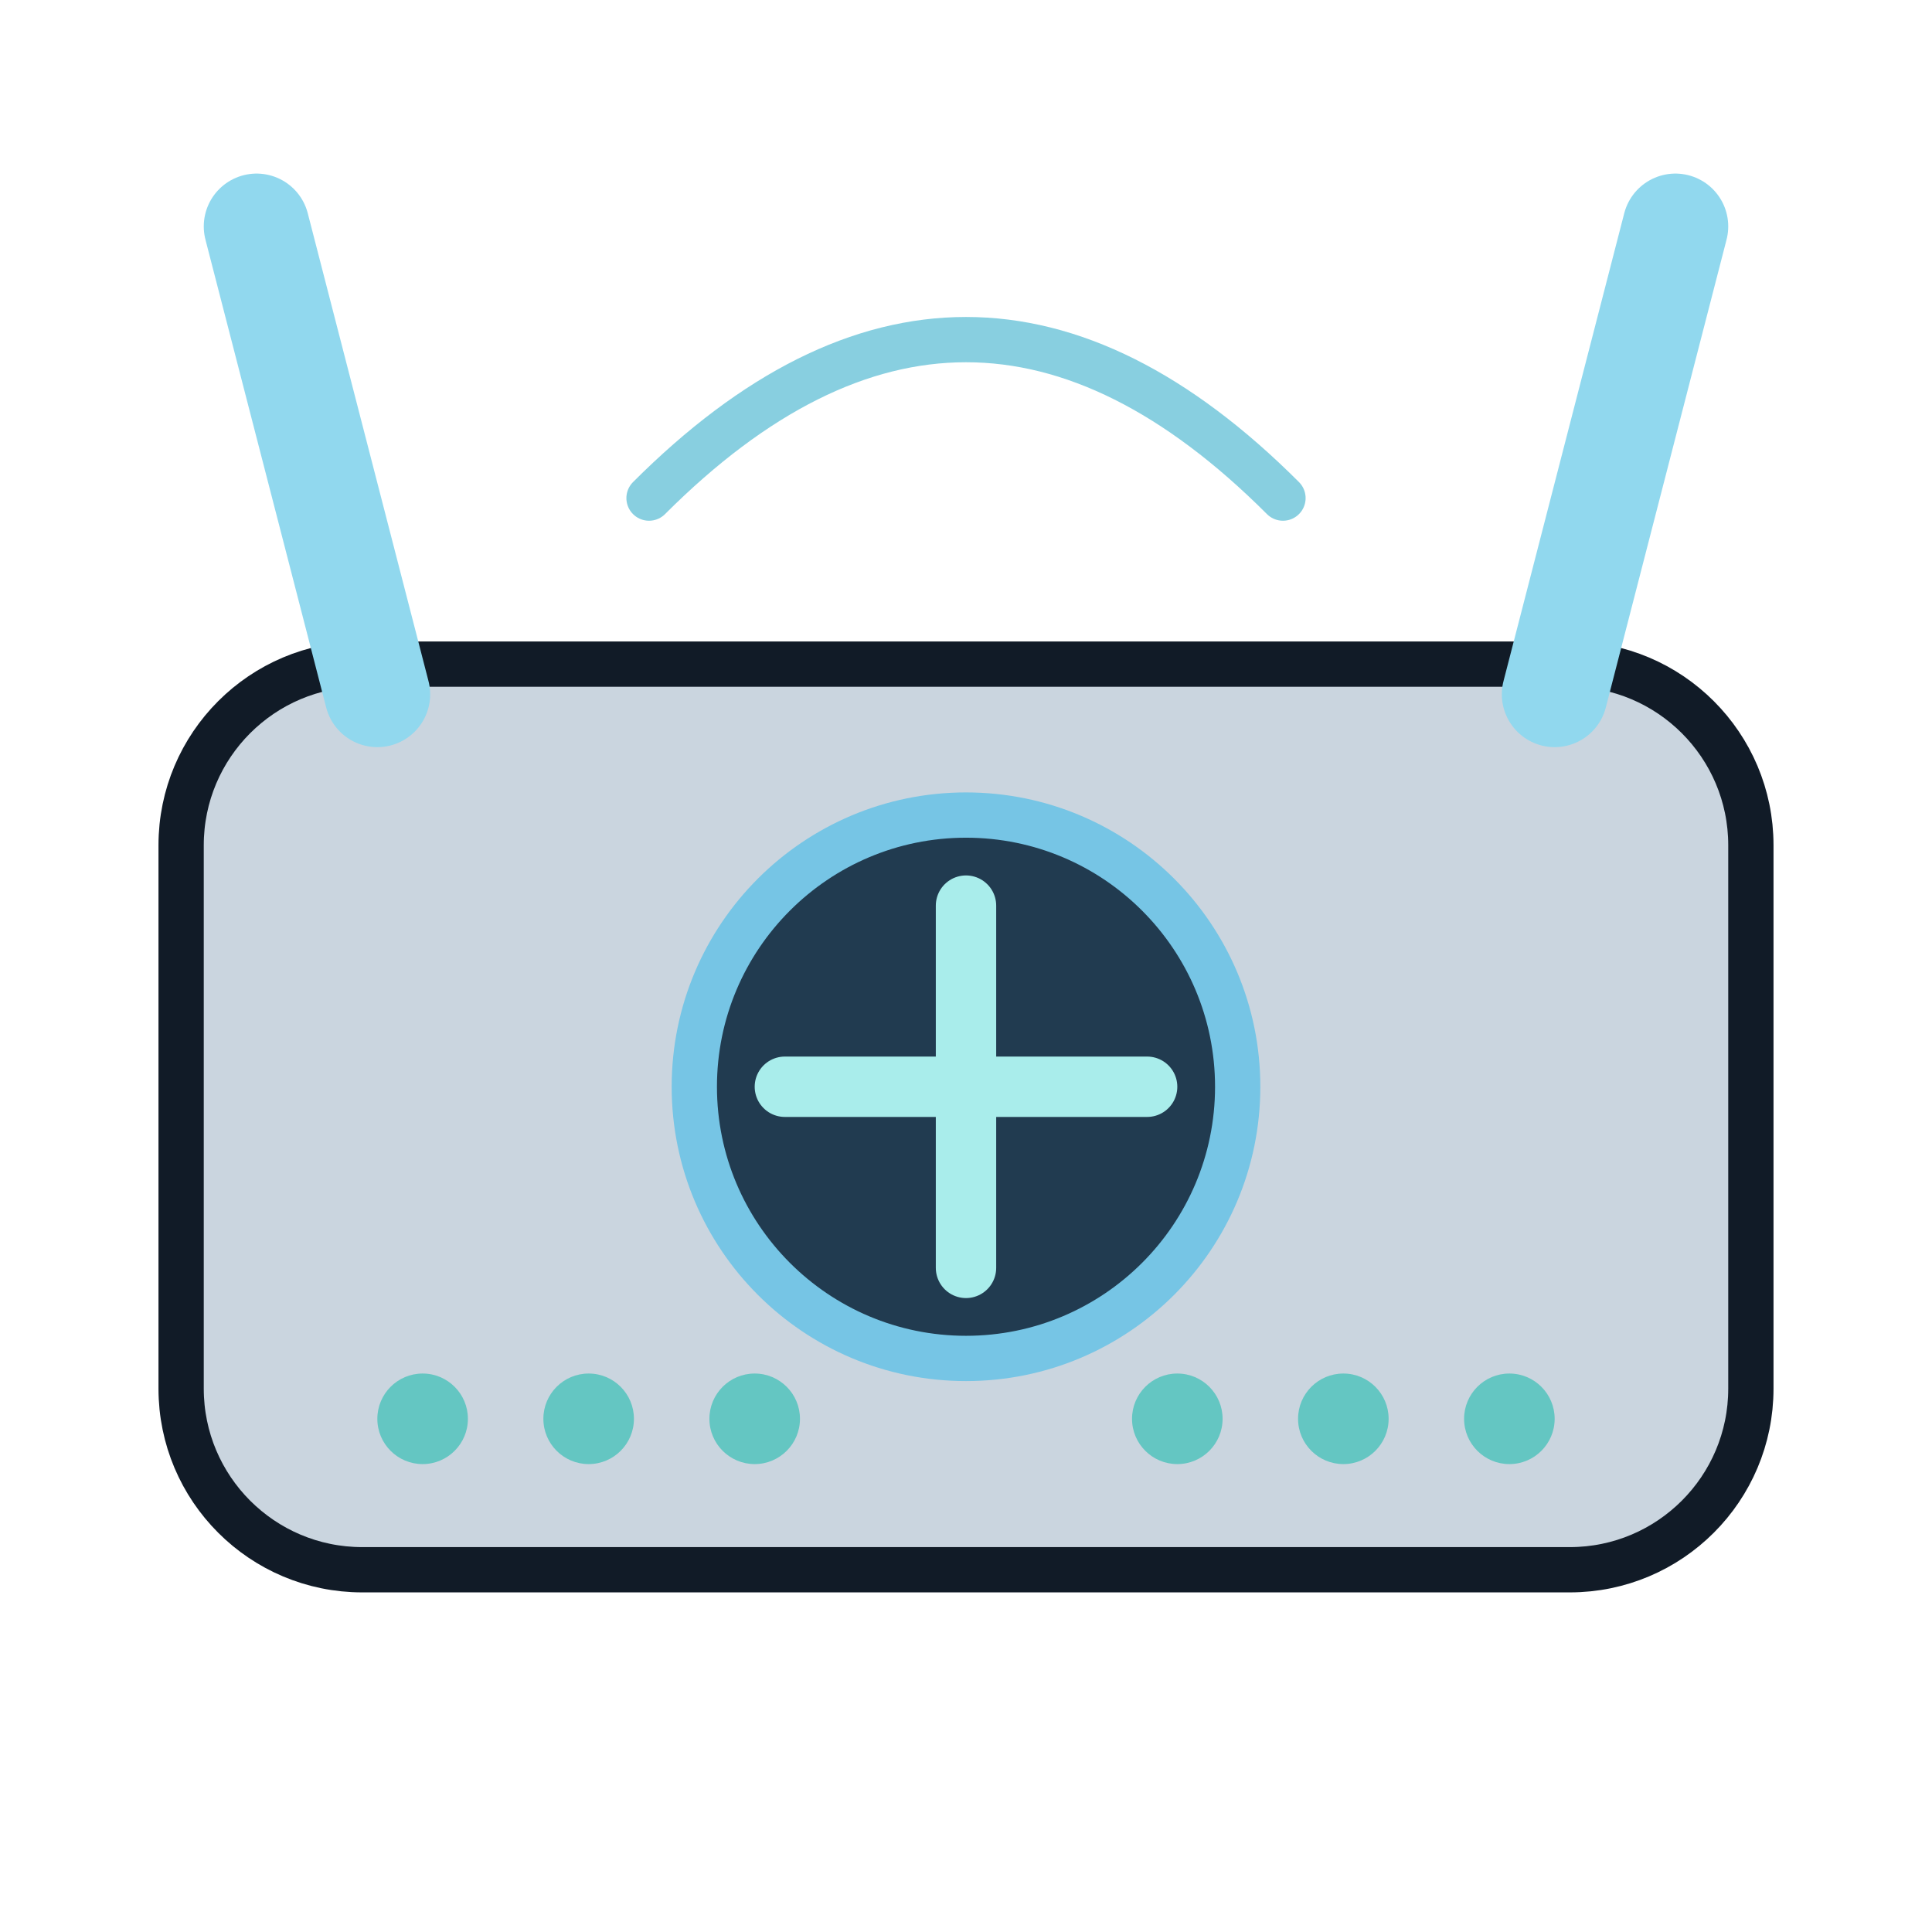
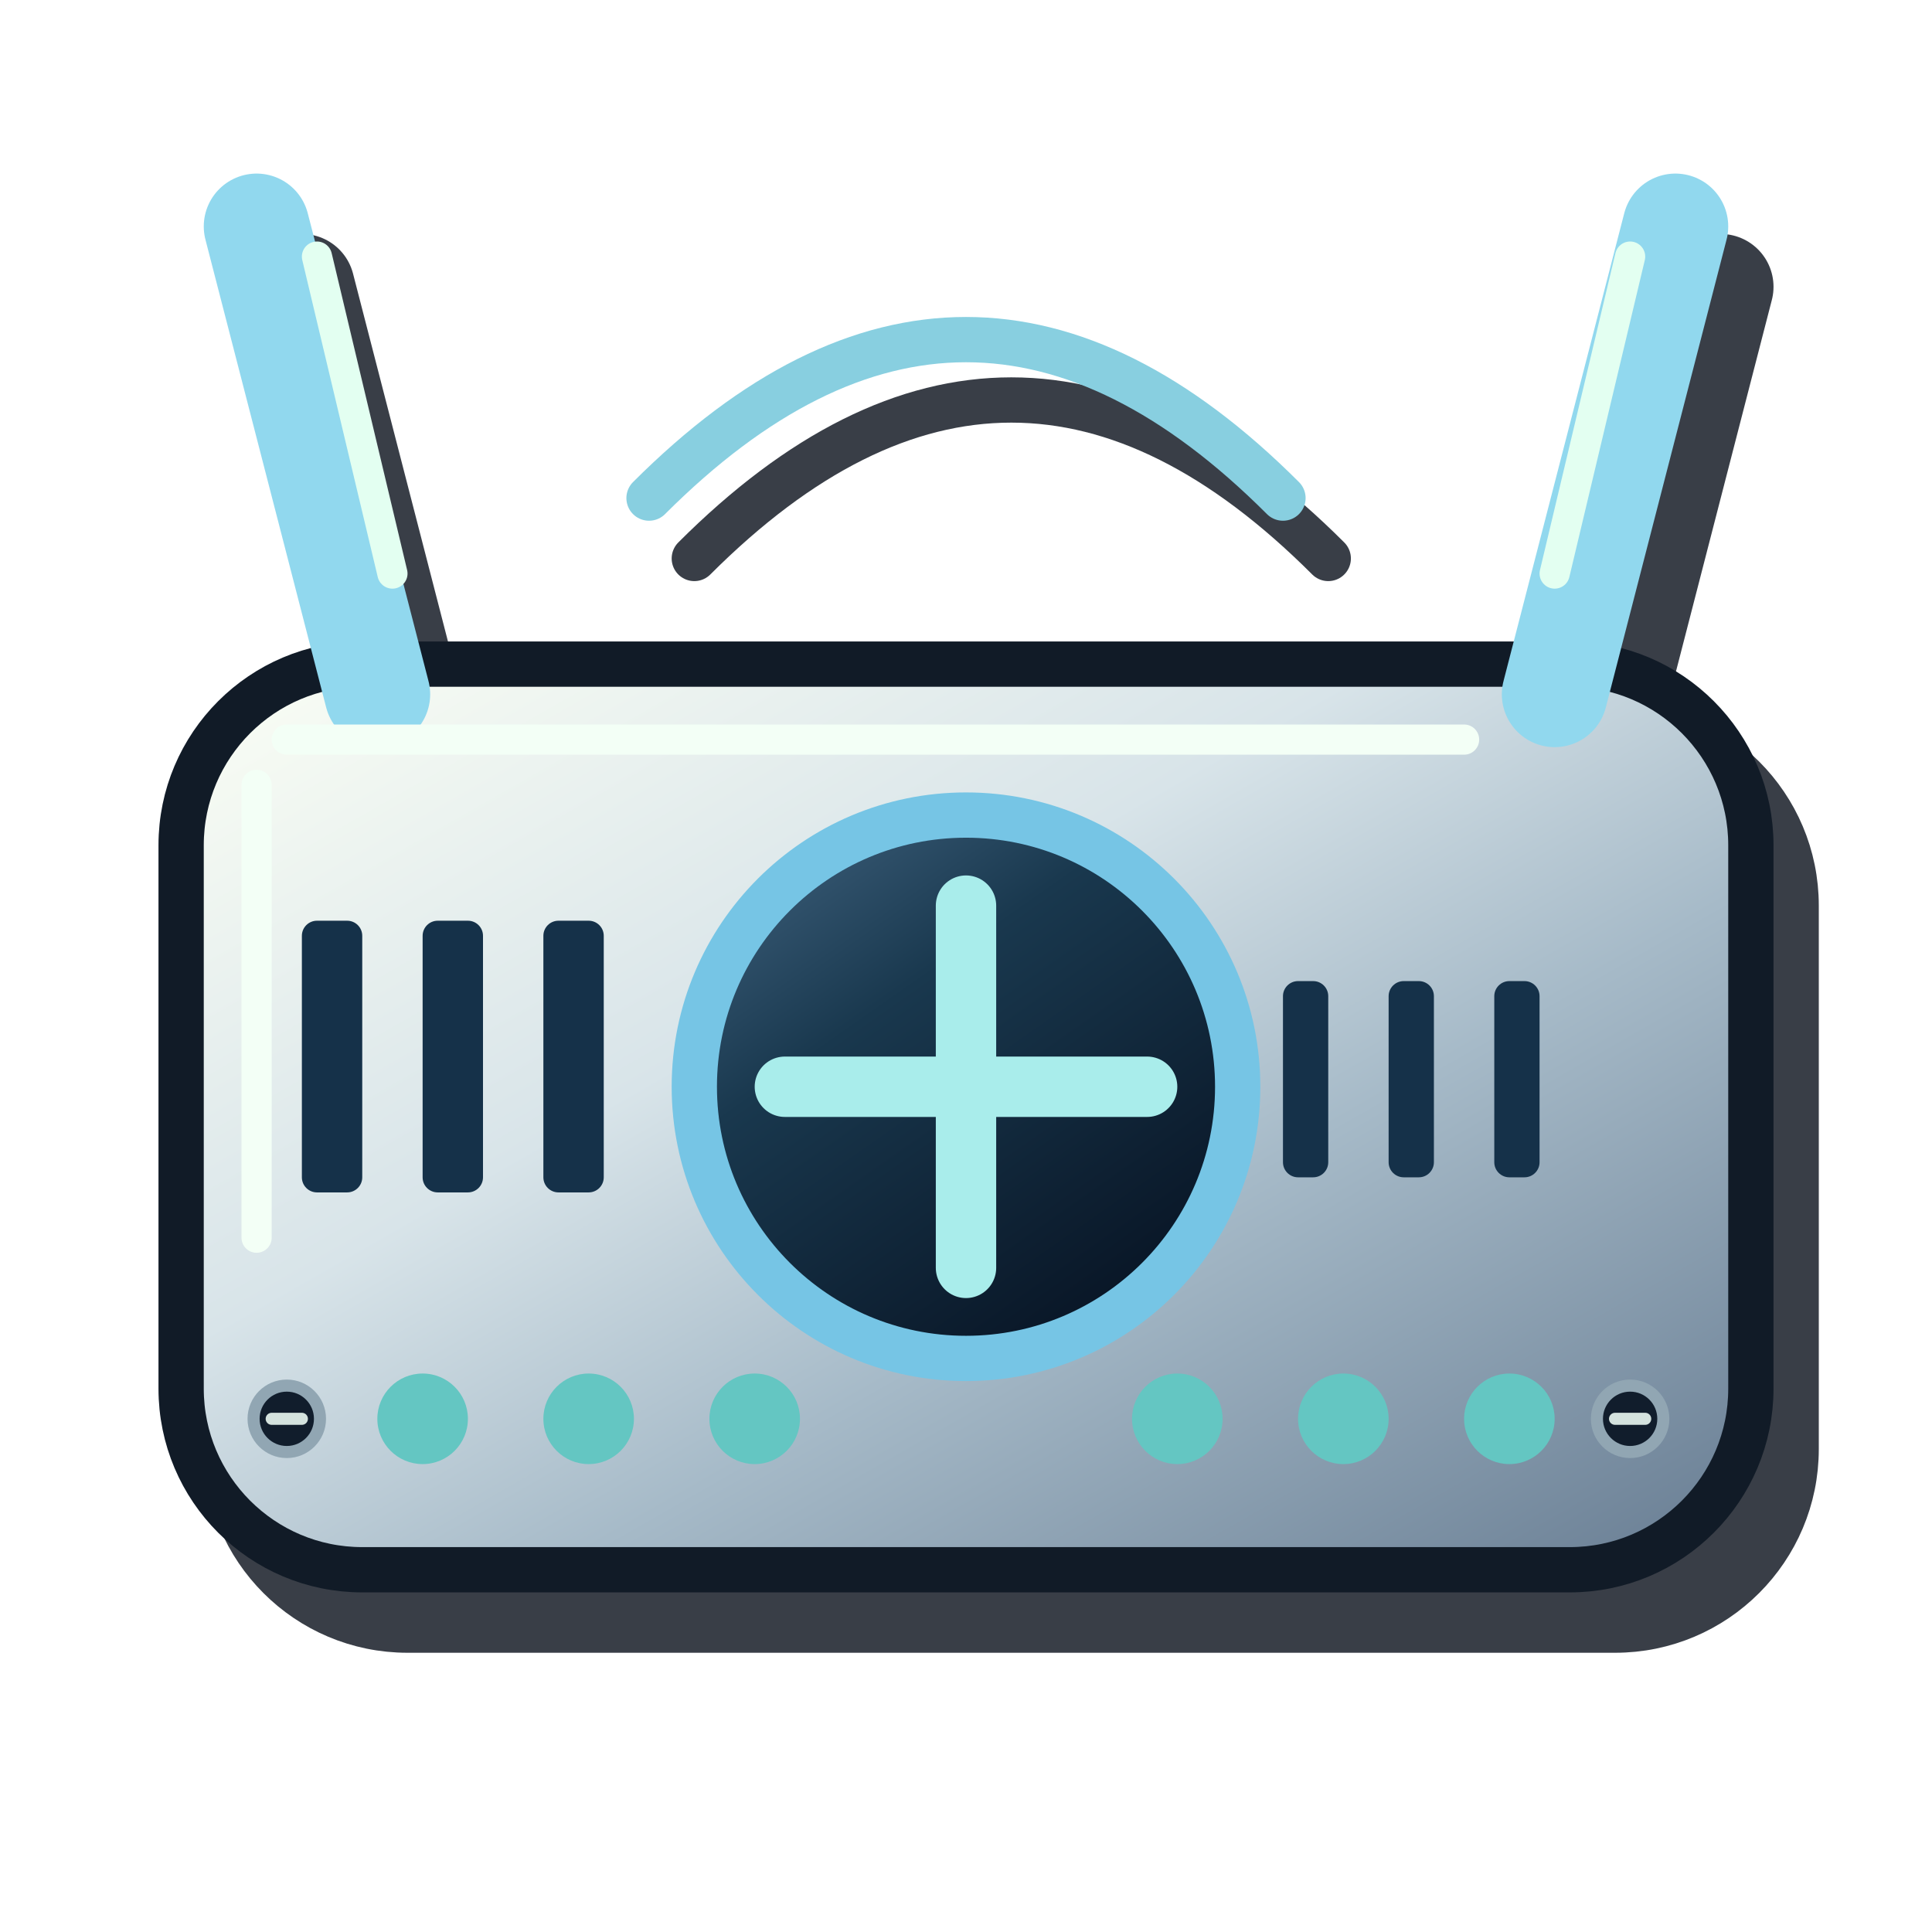
<svg xmlns="http://www.w3.org/2000/svg" width="128" height="128" viewBox="0 0 128 128">
  <g stroke-linecap="round" stroke-linejoin="round">
-     <rect x="12" y="44" width="104" height="60" rx="12" fill="#cad5df" stroke="#111b27" stroke-width="3" />
+     <defs>
+       <linearGradient id="pearl" x1="0" y1="0" x2="1" y2="1">
+         <stop stop-color="#fcfff5" />
+         <stop offset=".38" stop-color="#d8e4e9" />
+         <stop offset=".62" stop-color="#a6bac8" />
+         <stop offset="1" stop-color="#667b91" />
+       </linearGradient>
+       <linearGradient id="body" x1="0" y1="0" x2="1" y2="1">
+         <stop stop-color="#6b829c" />
+         <stop offset=".4" stop-color="#334c66" />
+         <stop offset="1" stop-color="#102237" />
+       </linearGradient>
+       <linearGradient id="glass" x1="0" y1="0" x2=".7" y2="1">
+         <stop stop-color="#456885" />
+         <stop offset=".4" stop-color="#19384e" />
+         <stop offset="1" stop-color="#081424" />
+       </linearGradient>
+       <linearGradient id="steel" x1="0" y1="0" x2="1" y2="0">
+         <stop stop-color="#d6d1b9" />
+         <stop offset=".35" stop-color="#7d8e9f" />
+         <stop offset=".7" stop-color="#56647b" />
+         <stop offset="1" stop-color="#bdc1b5" />
+       </linearGradient>
+     </defs>
+     <g transform="translate(3 4)" opacity=".8">
+       <rect x="12" y="44" width="104" height="60" rx="12" fill="#070e19" stroke="#070e19" stroke-width="3" />
+       <path d="M25 46L17 15M103 46l8-31" fill="none" stroke="#070e19" stroke-width="7" stroke-linecap="round" stroke-linejoin="round" />
+       <circle cx="64" cy="72" r="18" fill="#070e19" stroke="#070e19" stroke-width="3" />
+       <path d="M52 72h24M64 60v24" fill="none" stroke="#070e19" stroke-width="4" stroke-linecap="round" stroke-linejoin="round" />
+       <circle cx="28" cy="94" r="3" fill="#070e19" stroke="#070e19" stroke-width="0" />
+       <circle cx="39" cy="94" r="3" fill="#070e19" stroke="#070e19" stroke-width="0" />
+       <circle cx="50" cy="94" r="3" fill="#070e19" stroke="#070e19" stroke-width="0" />
+       <circle cx="78" cy="94" r="3" fill="#070e19" stroke="#070e19" stroke-width="0" />
+       <circle cx="89" cy="94" r="3" fill="#070e19" stroke="#070e19" stroke-width="0" />
+       <circle cx="100" cy="94" r="3" fill="#070e19" stroke="#070e19" stroke-width="0" />
+       <path d="M43 33Q64 12 85 33" fill="none" stroke="#070e19" stroke-width="3" stroke-linecap="round" stroke-linejoin="round" />
+     </g>
+     <rect x="12" y="44" width="104" height="60" rx="12" fill="url(#pearl)" stroke="#111b27" stroke-width="3" />
    <path d="M25 46L17 15M103 46l8-31" fill="none" stroke="#91d8ee" stroke-width="7" stroke-linecap="round" stroke-linejoin="round" />
-     <circle cx="64" cy="72" r="18" fill="#213b50" stroke="#76c5e5" stroke-width="3" />
+     <circle cx="64" cy="72" r="18" fill="url(#glass)" stroke="#76c5e5" stroke-width="3" />
    <path d="M52 72h24M64 60v24" fill="none" stroke="#a9edeb" stroke-width="4" stroke-linecap="round" stroke-linejoin="round" />
    <circle cx="28" cy="94" r="3" fill="#64c6c2" stroke="#111b27" stroke-width="0" />
    <circle cx="39" cy="94" r="3" fill="#64c6c2" stroke="#111b27" stroke-width="0" />
    <circle cx="50" cy="94" r="3" fill="#64c6c2" stroke="#111b27" stroke-width="0" />
    <circle cx="78" cy="94" r="3" fill="#64c6c2" stroke="#111b27" stroke-width="0" />
    <circle cx="89" cy="94" r="3" fill="#64c6c2" stroke="#111b27" stroke-width="0" />
    <circle cx="100" cy="94" r="3" fill="#64c6c2" stroke="#111b27" stroke-width="0" />
    <path d="M43 33Q64 12 85 33" fill="none" stroke="#88cfe0" stroke-width="3" stroke-linecap="round" stroke-linejoin="round" />
+     <path d="M19 49h78M17 52v30" fill="none" stroke="#f3fff6" stroke-width="2" stroke-linecap="round" stroke-linejoin="round" />
+     <rect x="20" y="61" width="4" height="18" rx="1" fill="#153149" stroke="#111b27" stroke-width="0" />
+     <rect x="28" y="61" width="4" height="18" rx="1" fill="#153149" stroke="#111b27" stroke-width="0" />
+     <rect x="36" y="61" width="4" height="18" rx="1" fill="#153149" stroke="#111b27" stroke-width="0" />
+     <rect x="85" y="65" width="3" height="13" rx="1" fill="#153149" stroke="#111b27" stroke-width="0" />
+     <rect x="92" y="65" width="3" height="13" rx="1" fill="#153149" stroke="#111b27" stroke-width="0" />
+     <rect x="99" y="65" width="3" height="13" rx="1" fill="#153149" stroke="#111b27" stroke-width="0" />
+     <circle cx="19" cy="94" r="2.2" fill="#111d2c" stroke="#91a6b3" stroke-width="0.8" />
+     <path d="M18 94h2" fill="none" stroke="#d4e2de" stroke-width="0.8" stroke-linecap="round" stroke-linejoin="round" />
+     <circle cx="108" cy="94" r="2.2" fill="#111d2c" stroke="#91a6b3" stroke-width="0.8" />
+     <path d="M107 94h2" fill="none" stroke="#d4e2de" stroke-width="0.8" stroke-linecap="round" stroke-linejoin="round" />
+     <path d="M21 17l5 21M108 17l-5 21" fill="none" stroke="#e3fff1" stroke-width="2" stroke-linecap="round" stroke-linejoin="round" />
  </g>
</svg>
